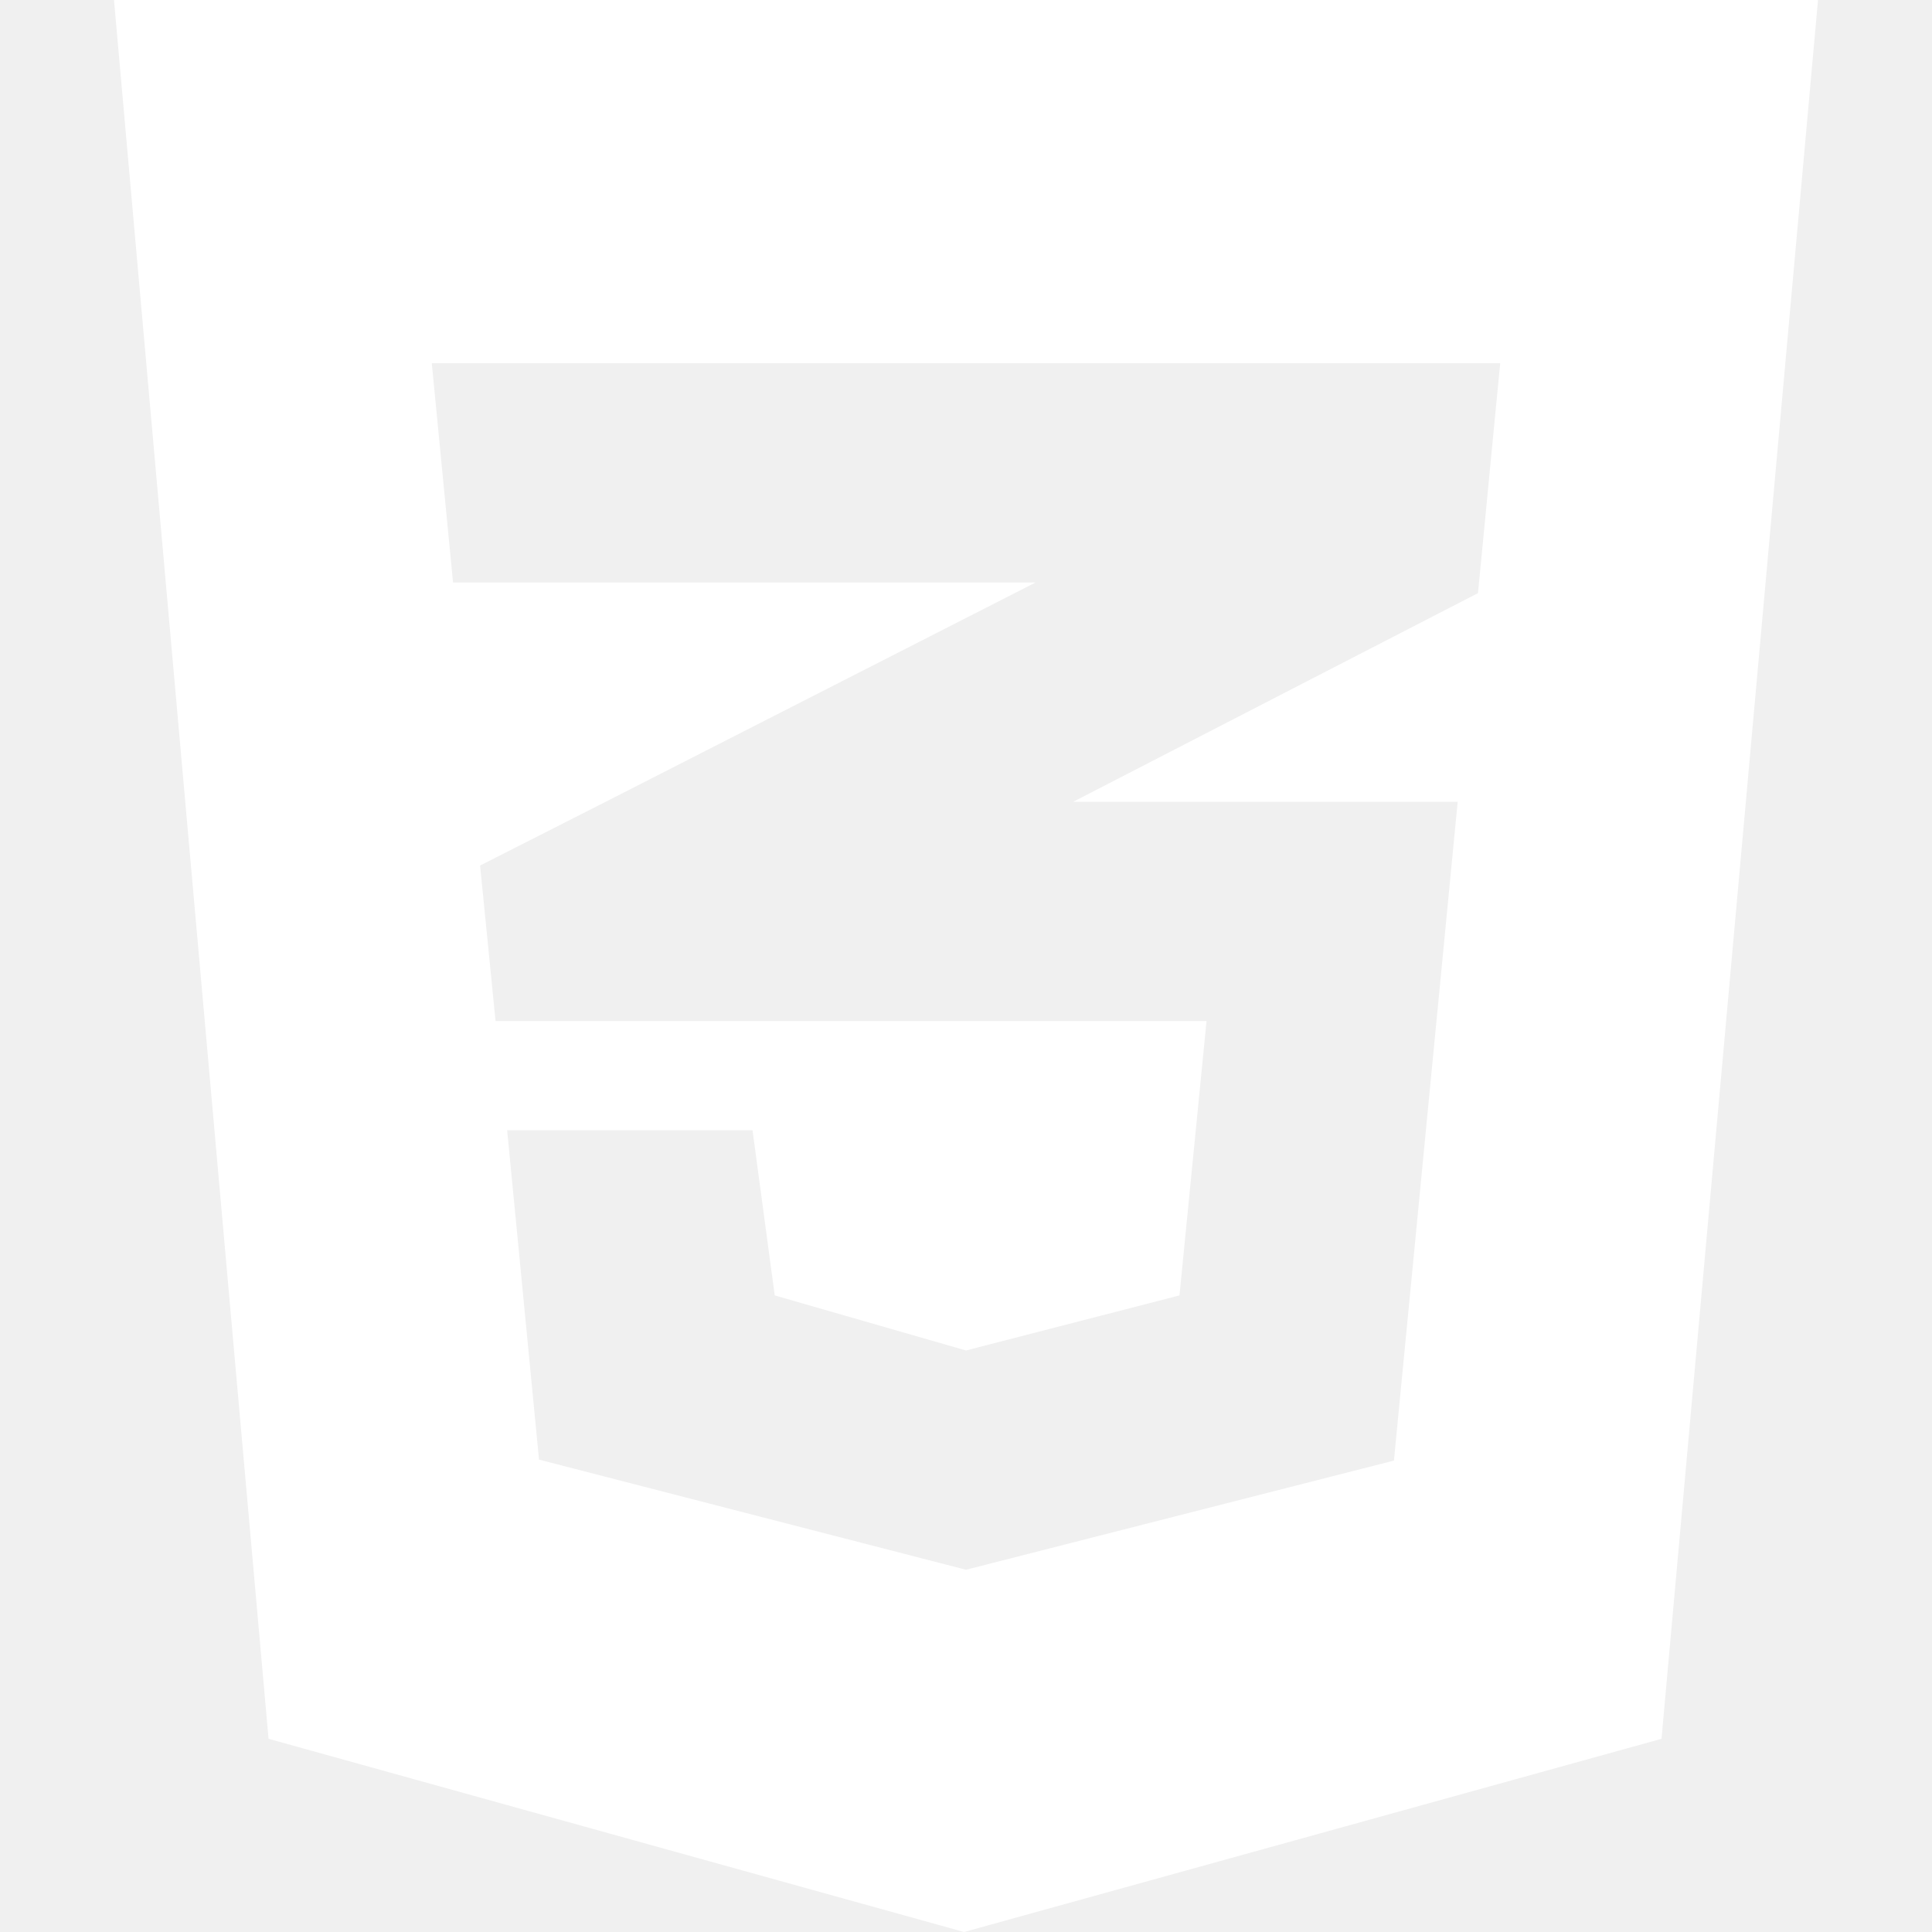
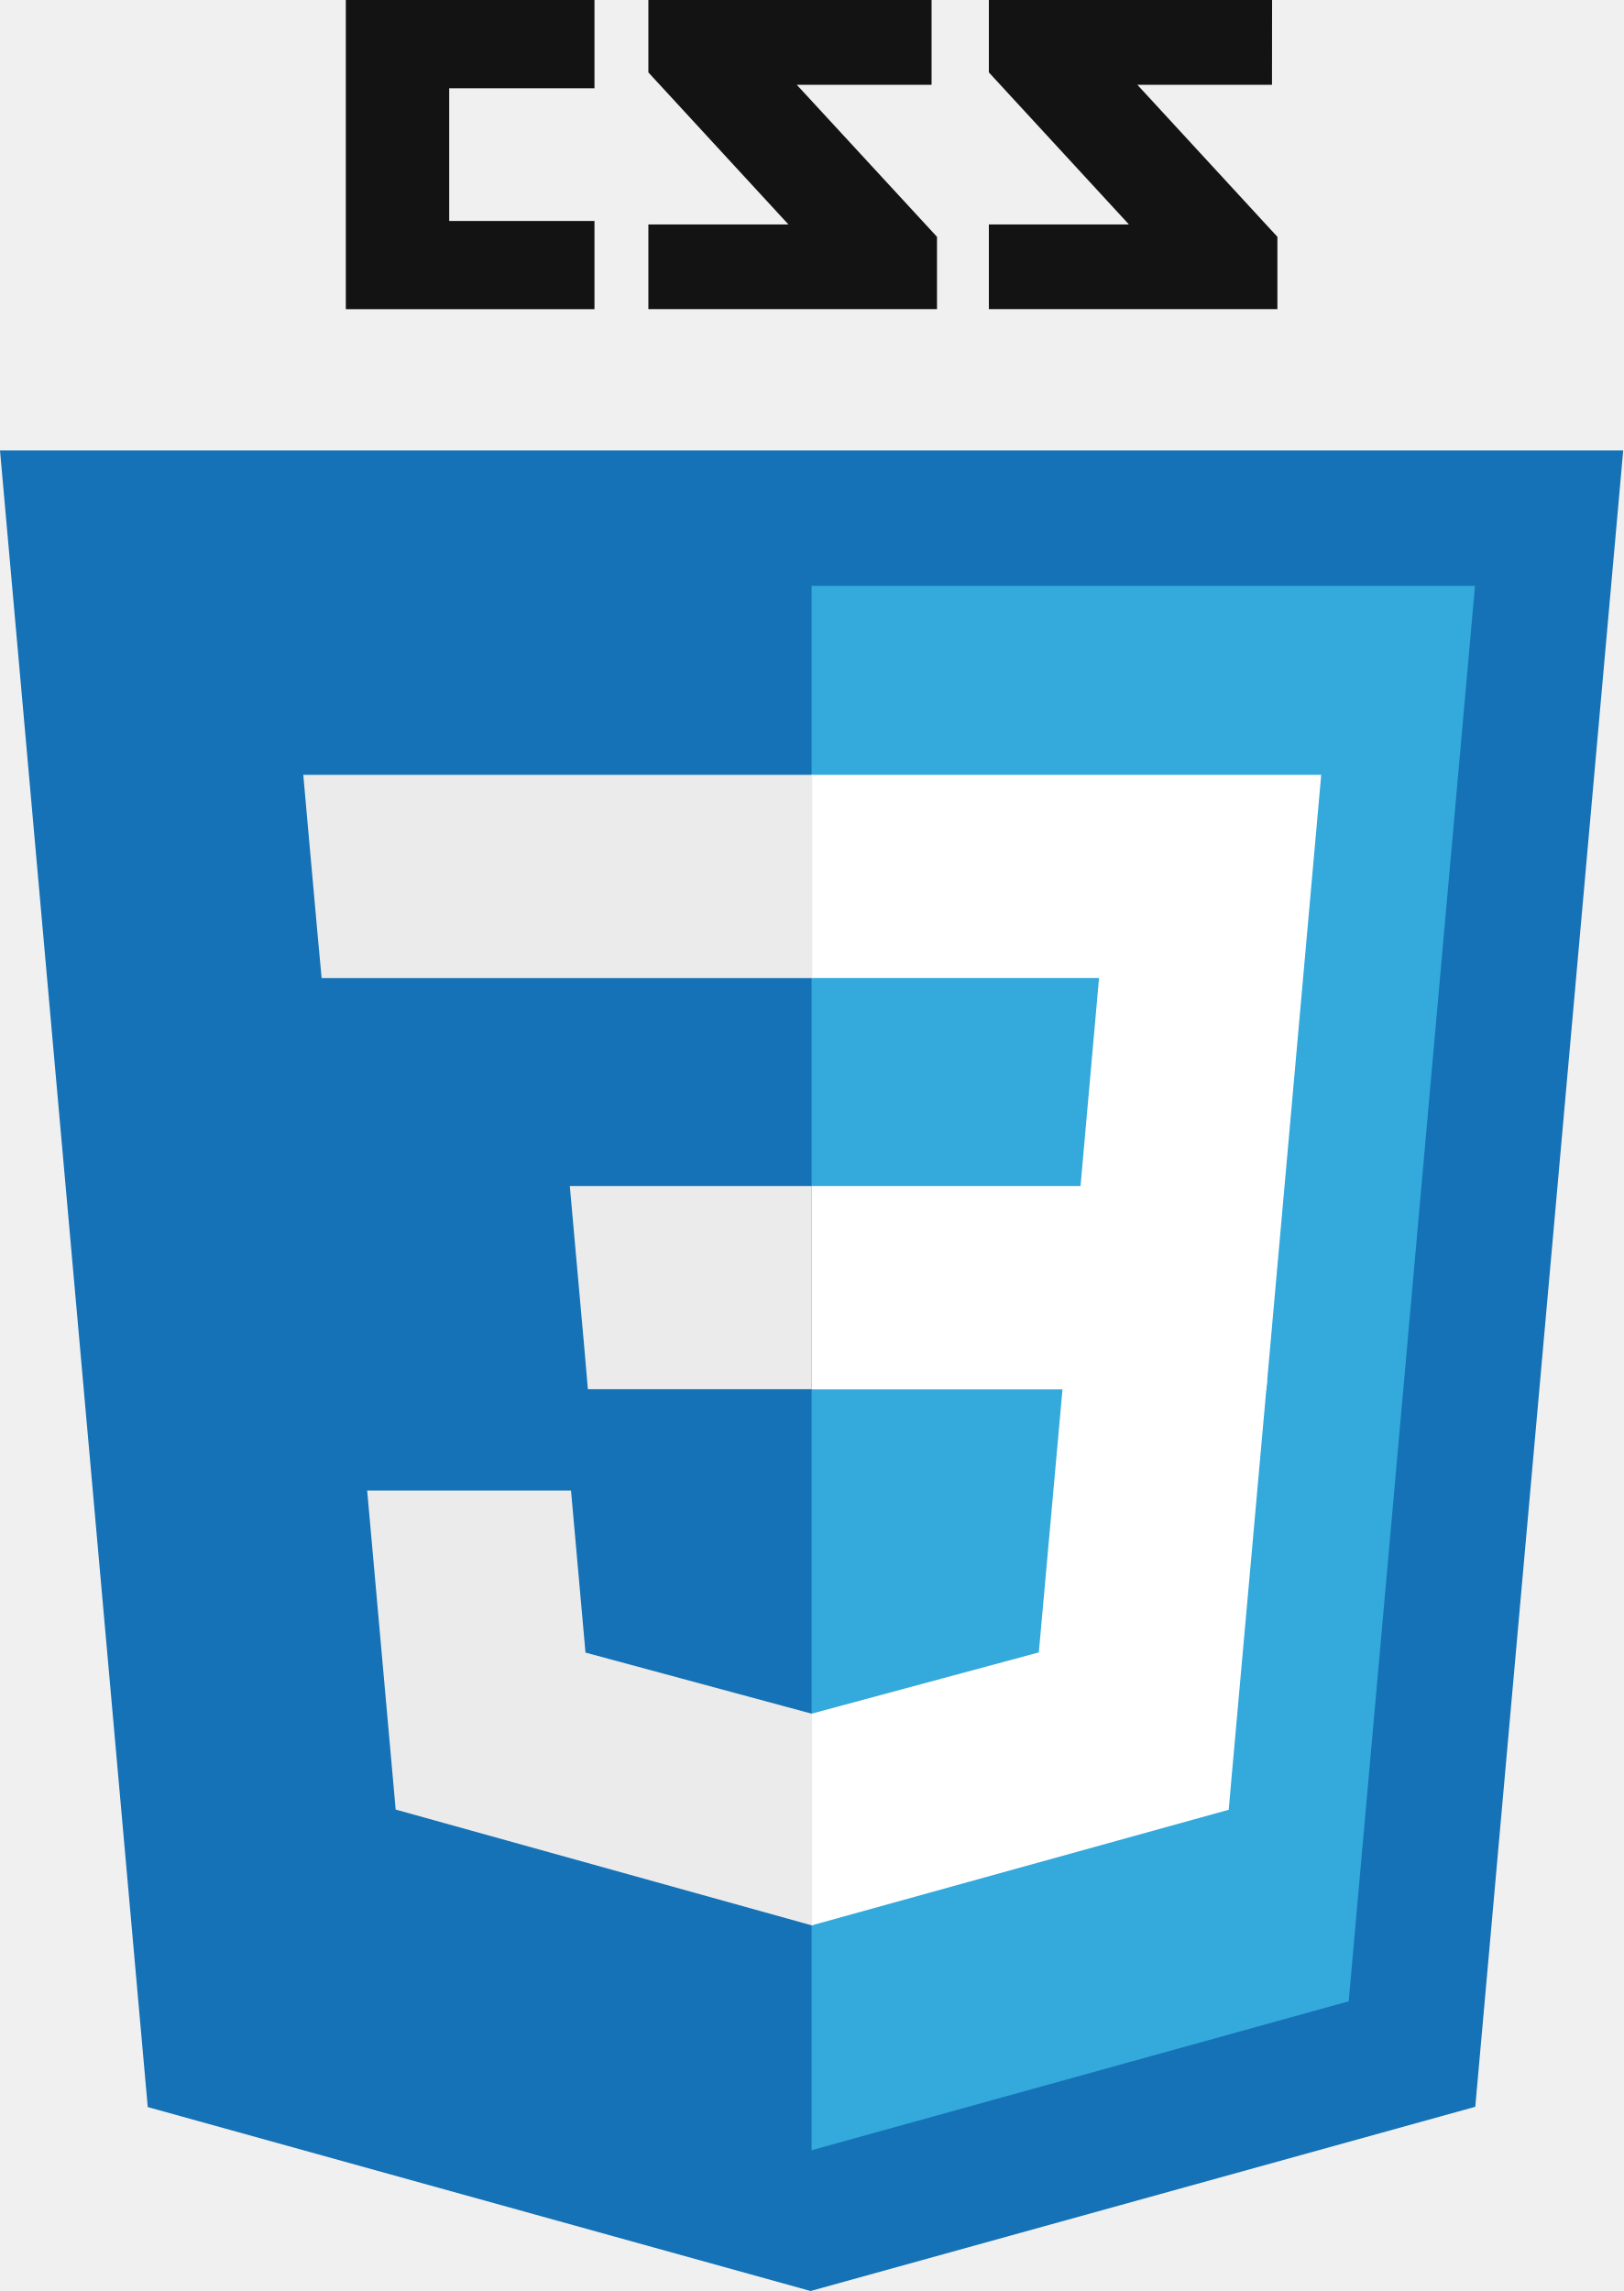
- <svg xmlns="http://www.w3.org/2000/svg" version="1.1" x="0px" y="0px" viewBox="0 0 200 200" enable-background="new 0 0 200 200" xml:space="preserve">
-   <g id="Layer_1" display="none">
-     <defs>
-       <filter id="Adobe_OpacityMaskFilter" filterUnits="userSpaceOnUse" x="11.8" y="0" width="176.4" height="200">
-         <feFlood style="flood-color:white;flood-opacity:1" result="back" />
-         <feBlend in="SourceGraphic" in2="back" mode="normal" />
-       </filter>
-     </defs>
-     <mask maskUnits="userSpaceOnUse" x="11.8" y="0" width="176.4" height="200" id="SVGID_1_" display="inline">
-       <g filter="url(#Adobe_OpacityMaskFilter)">
-         <polygon points="153,61.4 111.1,83 150.9,83 144.2,151.1 100,162.5 55.8,151.1 52.5,117 77.9,117 80.2,134.1 100,139.8      122.1,134.1 124.9,105.7 51.3,105.7 49.8,89.6 62.7,83 107.3,60.2 46.9,60.2 44.7,37.5 155.3,37.5    " />
-       </g>
-     </mask>
-     <path display="inline" mask="url(#SVGID_1_)" fill="#FFFFFF" d="M11.8,0l16,180l72,20l72.2-20L188.2,0H11.8z" />
-     <polygon points="153.3,59.6 153.2,59.6 68.8,59.6 70.9,82.2 151.3,82.2 145.2,150 100.1,162.5 100,162.5 100,162.5 100,162.5    54.7,150 51.7,115.3 73.8,115.3 75.4,132.9 100,139.5 100,139.5 124.6,132.9 127.2,104.3 50.7,104.3 44.7,37.5 155.3,37.5  " />
-   </g>
-   <g id="Layer_1_copy">
-     <path fill="#FFFFFF" d="M11.8,0l16,180l72,20l72.2-20L188.2,0H11.8z M153,61.4L111.1,83h39.8l-6.6,68.2L100,162.5l-44.2-11.4   L52.5,117h25.4l2.3,17.1l19.8,5.7l22.1-5.7l2.8-28.4H51.3l-1.6-16.1l13-6.6l44.5-22.7H46.9l-2.2-22.7h110.6L153,61.4z" />
-     <polygon display="none" points="153.3,59.6 153.2,59.6 68.8,59.6 70.9,82.2 151.3,82.2 145.2,150 100.1,162.5 100,162.5 100,162.5    100,162.5 54.7,150 51.7,115.3 73.8,115.3 75.4,132.9 100,139.5 100,139.5 124.6,132.9 127.2,104.3 50.7,104.3 44.7,37.5    155.3,37.5  " />
-   </g>
+ <svg xmlns="http://www.w3.org/2000/svg" enable-background="new 0 0 1771 2499.8" viewBox="0 0 1771 2499.8">
+   <path d="m1387.8 92.5h-146.9l152.8 165.9v78.9h-314.8v-92.4h152.8l-152.8-165.9v-79h309zm-371.4 0h-147.1l153 165.9v78.9h-314.9v-92.4h152.8l-152.8-165.9v-79h309zm-367.8 3.8h-158.5v144.8h158.5v96.3h-271.3v-337.4h271.3z" fill="#131313" />
+   <path d="m161.2 2299.1-161.2-1807.7h1771l-161.4 1807.4-725.2 201z" fill="#1572b6" />
+   <path d="m885.5 2346.2 586-162.5 137.8-1544.5h-723.8z" fill="#33a9dc" />
+   <path d="m885.5 1294.1h293.4l20.2-227h-313.6v-221.6h556l-5.3 59.5-54.5 611h-496.2z" fill="#fff" />
+   <path d="m886.7 1869.9h-1l-246.9-66.7-15.8-176.8h-222.4l31.1 348.1 454.2 126.4h1.3v-231z" fill="#ebebeb" />
+   <path d="m1160.1 1506.3-26.7 296.7-247.3 66.7v231l454.5-126 3.3-37.5 38.6-431h-222.4z" fill="#fff" />
+   <path d="m886.3 845.5v221.7h-535.4l-4.6-49.8-10.1-112.4-5.3-59.5zm-.8 448.6v221.7h-244.1l-4.3-49.8-10.1-112.4-5.3-59.5h263.7z" fill="#ebebeb" />
</svg>
